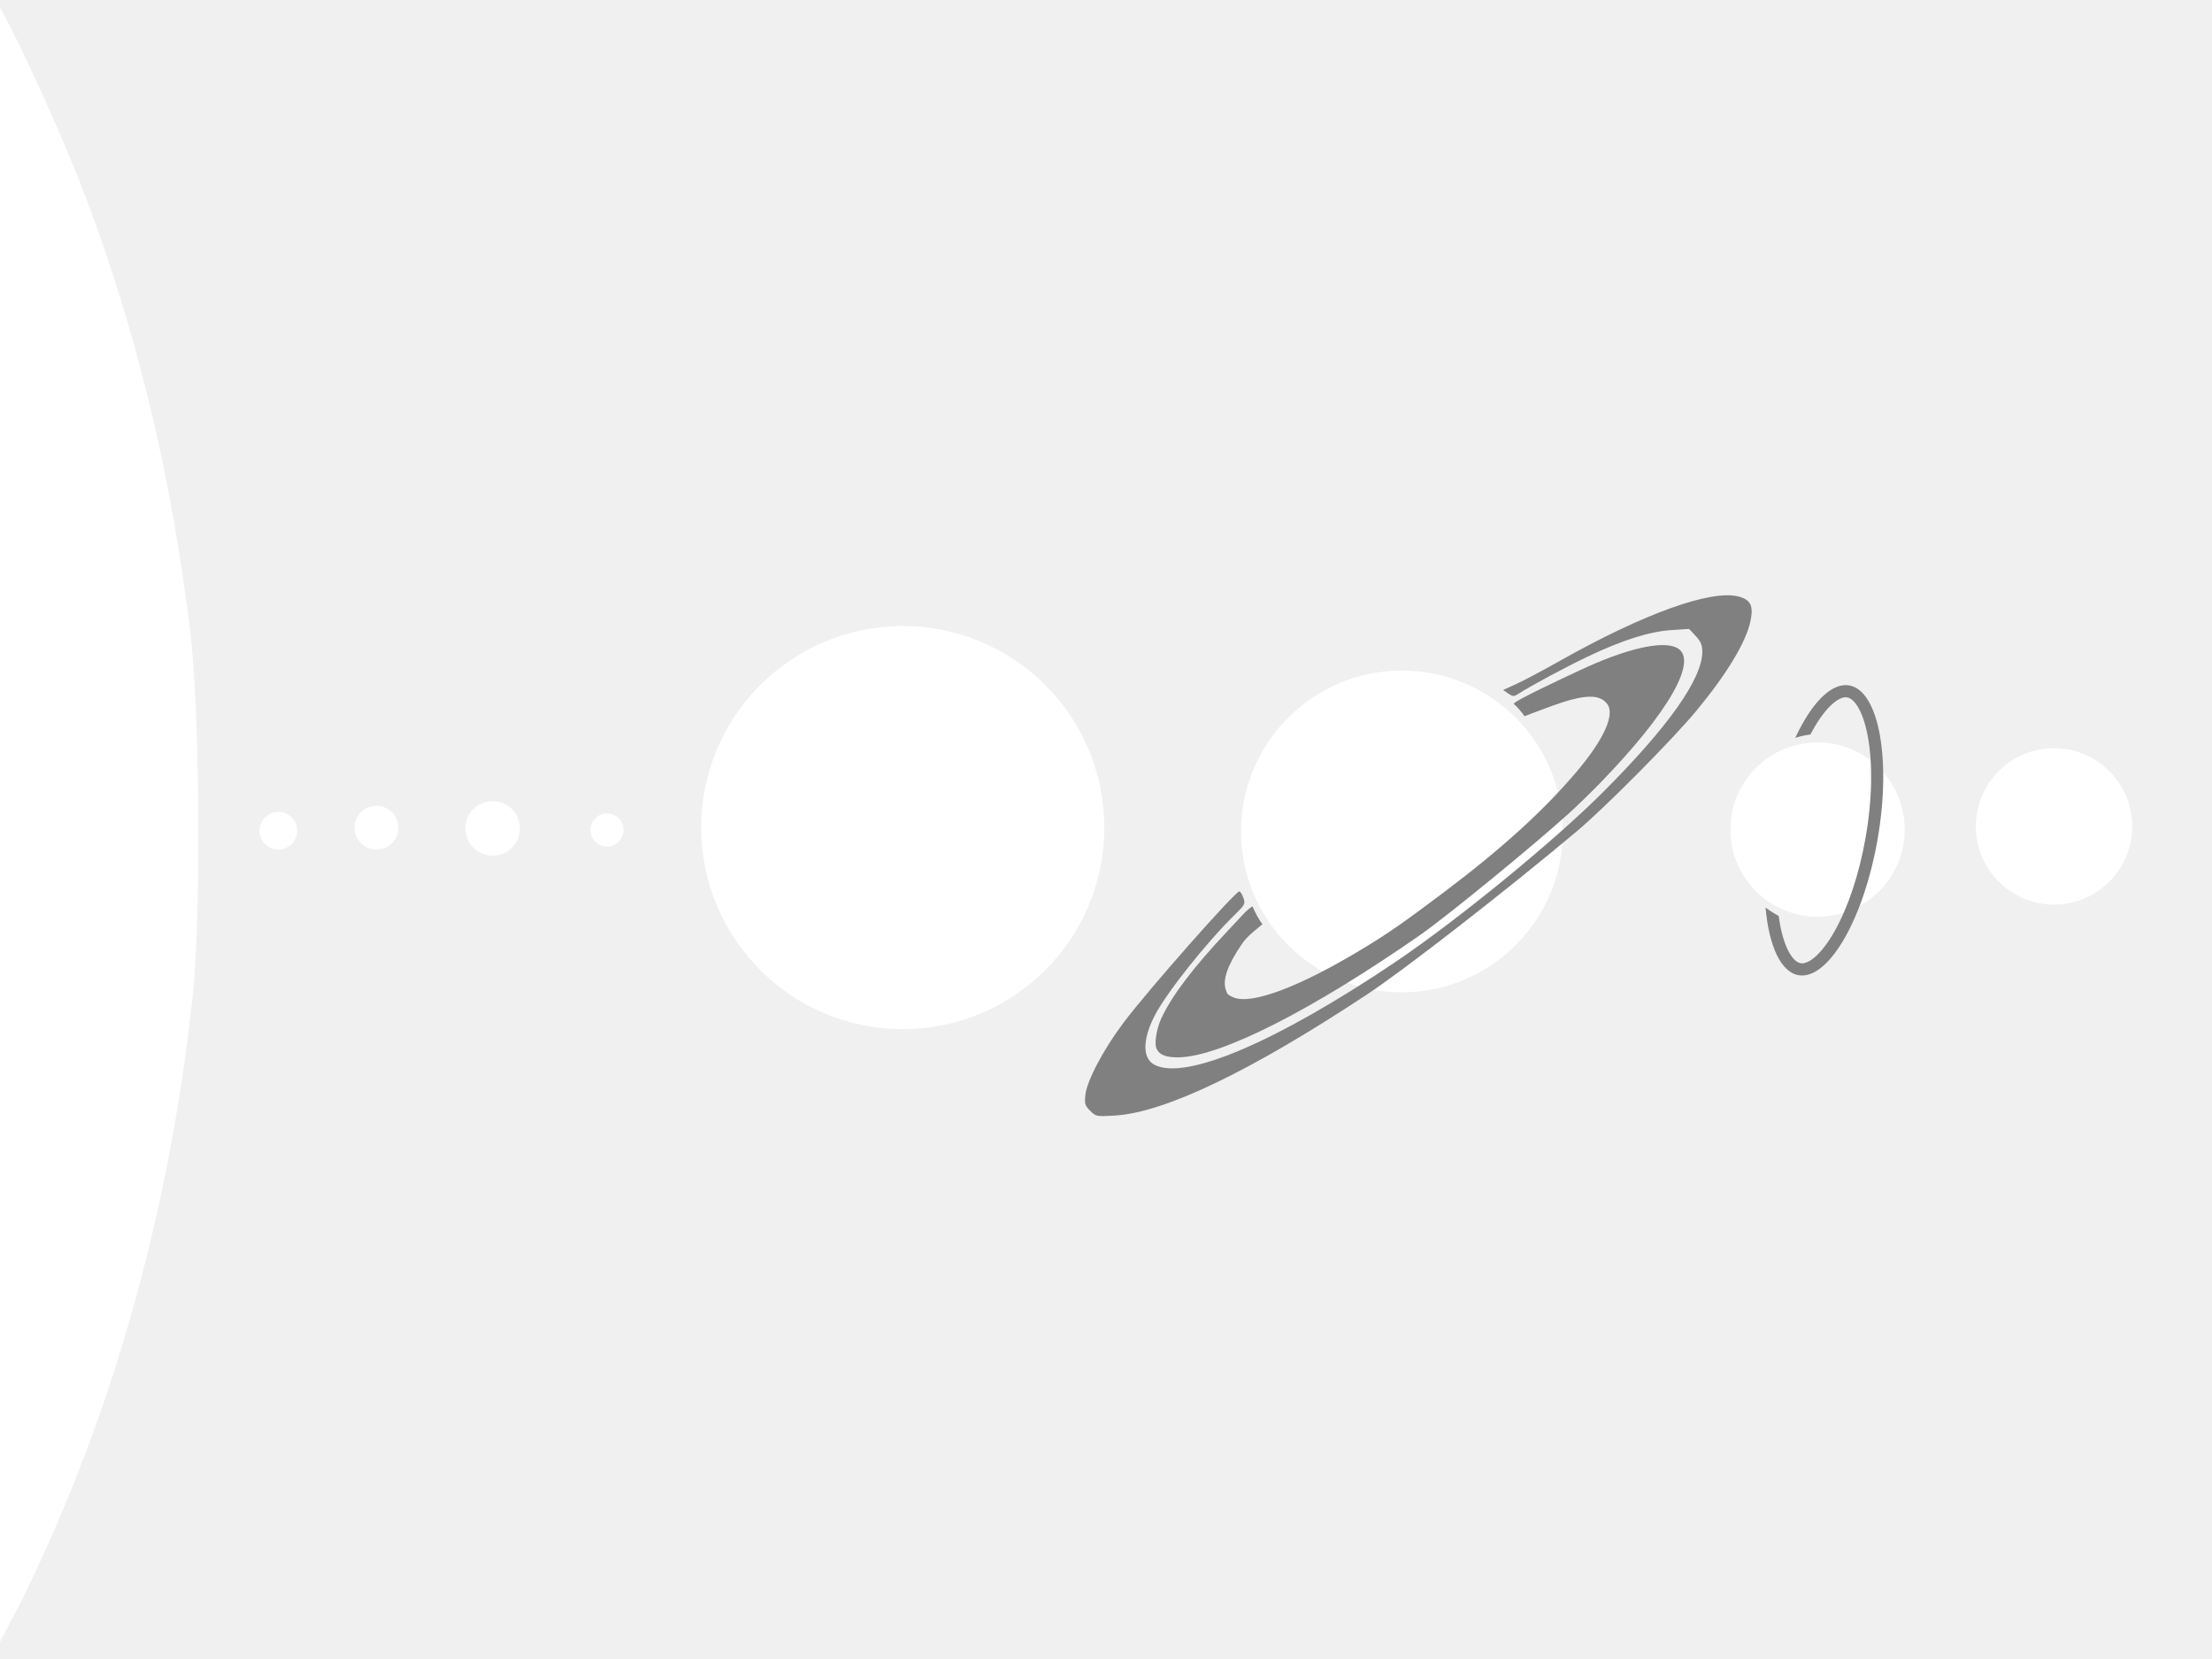
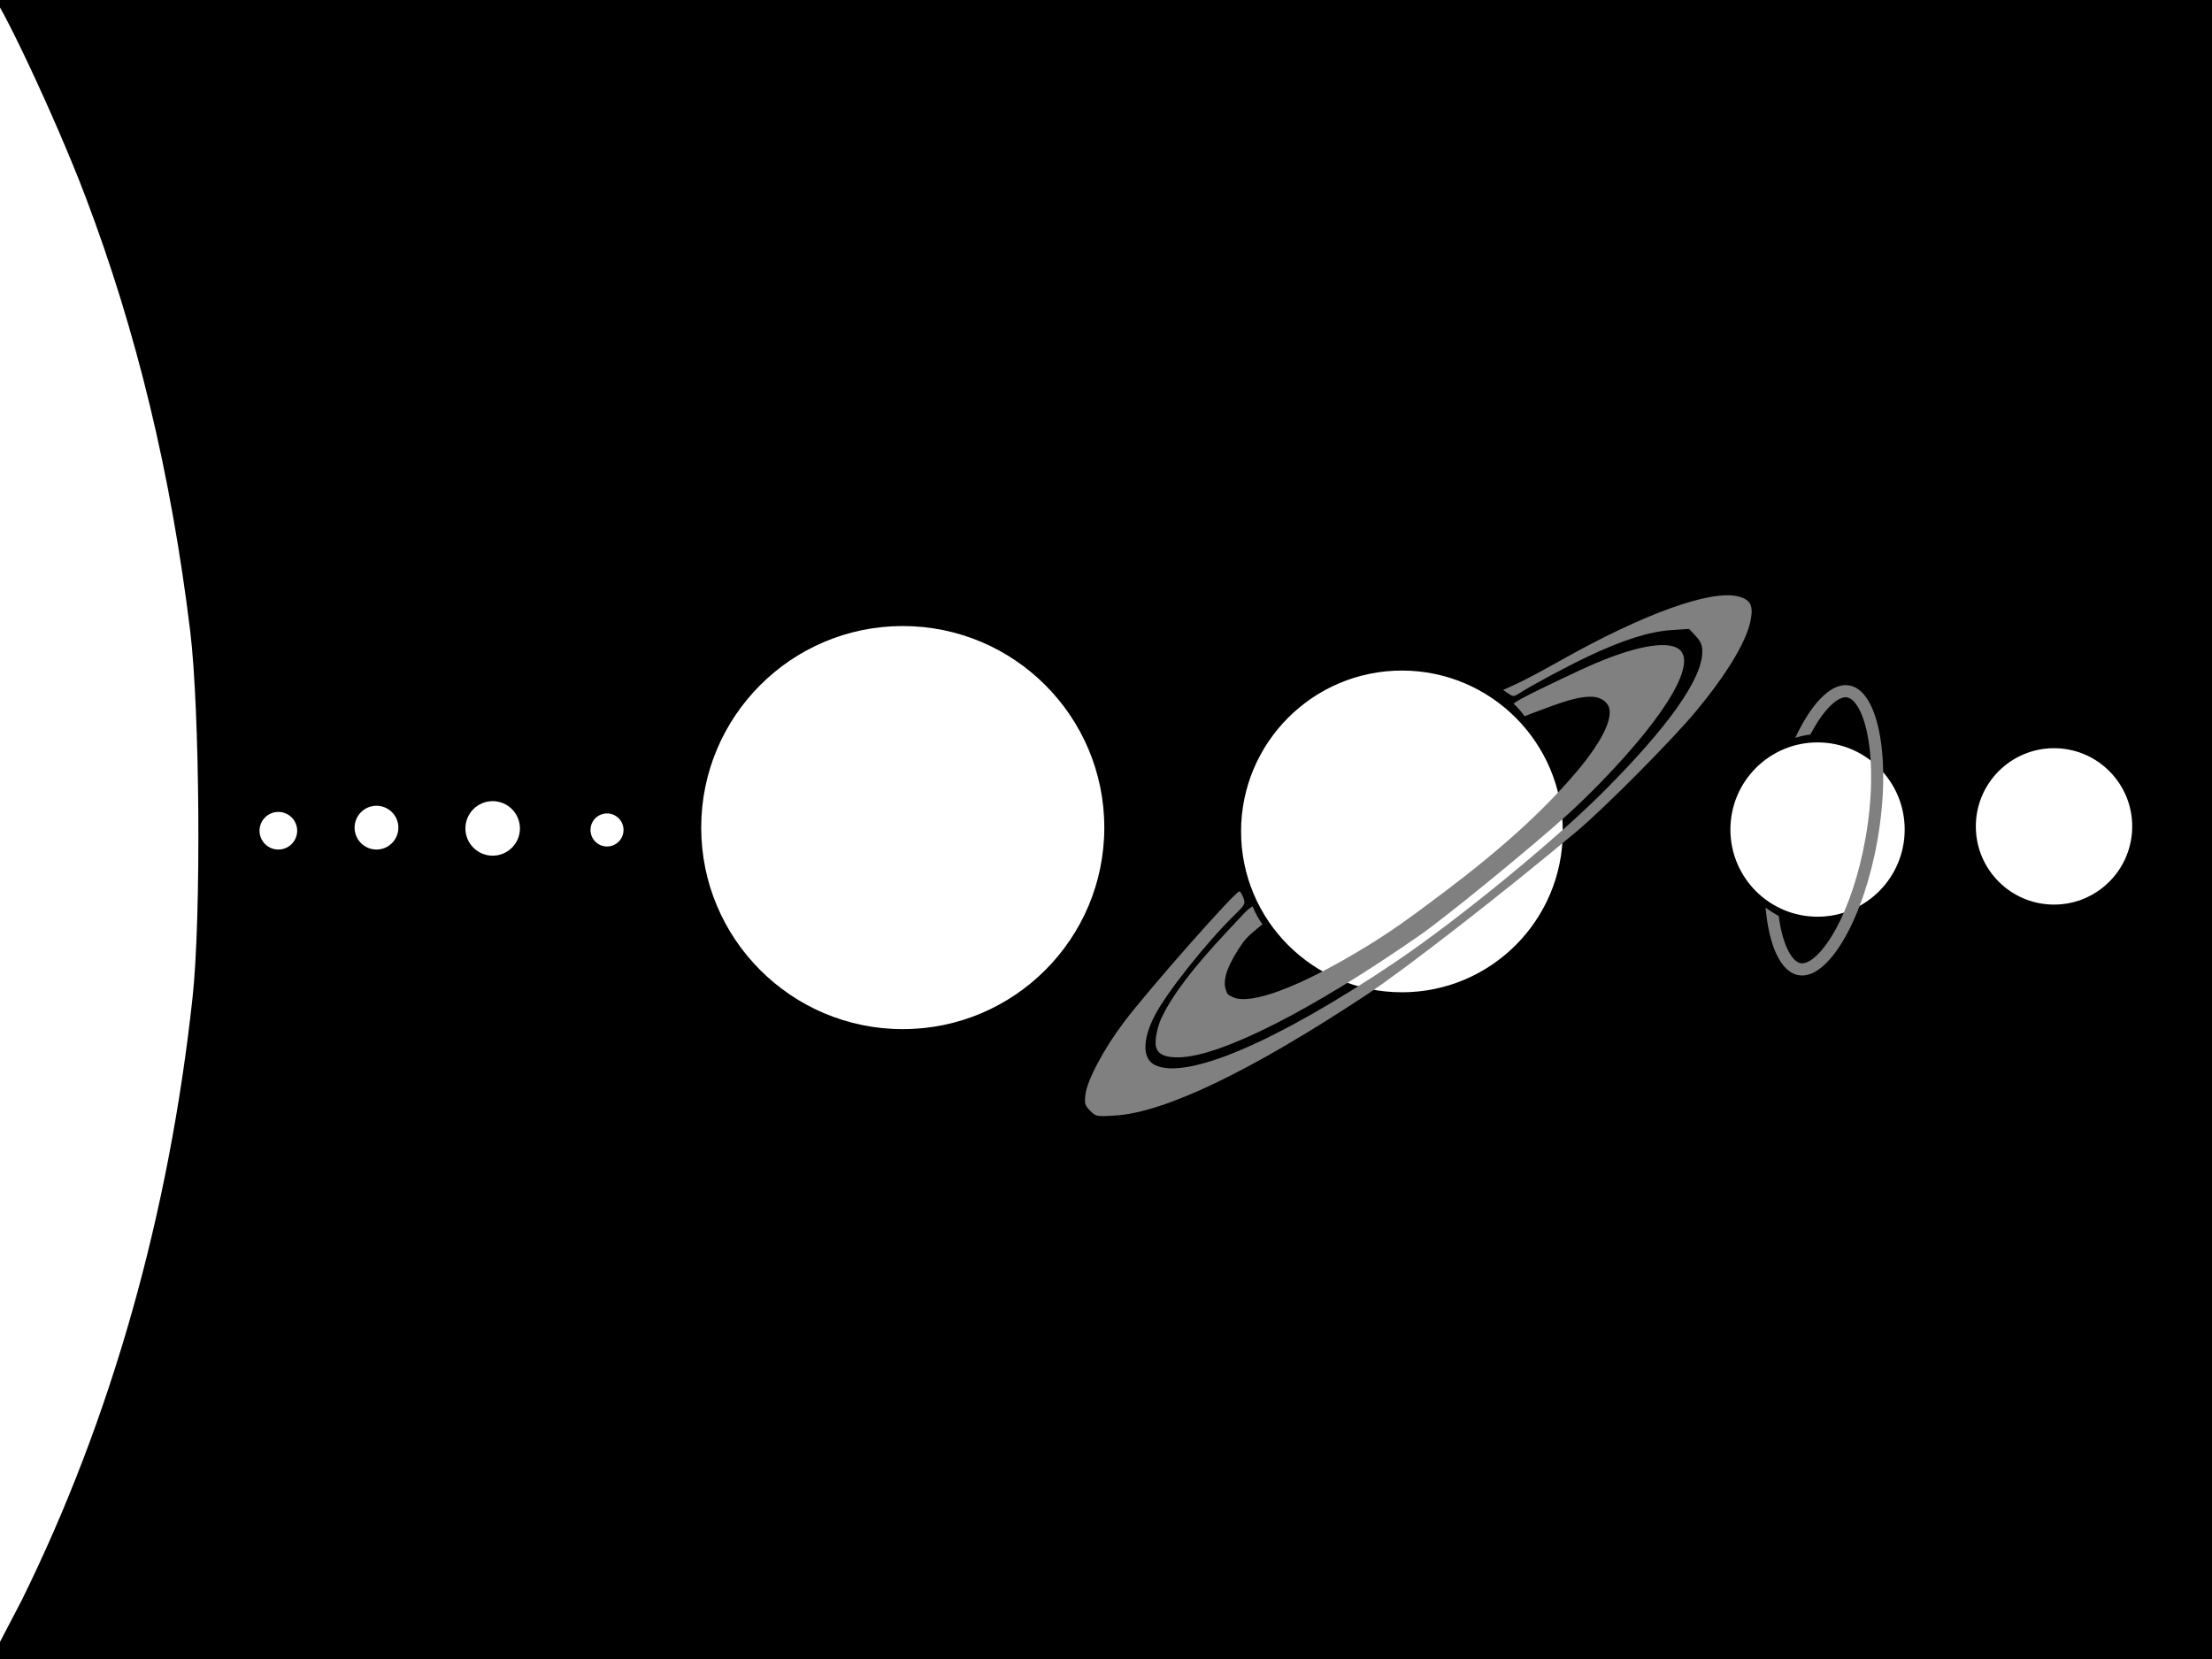
<svg xmlns="http://www.w3.org/2000/svg" viewBox="0 0 1024 768">
-   <rect width="1024" height="768" x="0" y="0" fill="none" />
+   <rect width="1024" height="768" id="P008WIImgRct0" fill="#000" />
  <circle r="93.302" cy="383.113" cx="417.911" style="fill:#ffffff;" />
  <circle r="8.711" cy="384.571" cx="128.857" style="fill:#ffffff;" />
  <circle r="10.133" cy="383.143" cx="174.286" style="fill:#ffffff;" />
  <circle r="12.621" cy="383.5" cx="228.071" style="fill:#ffffff;" />
  <circle r="7.645" cy="384.214" cx="281" style="fill:#ffffff;" />
  <circle r="36.196" cy="382.564" cx="950.869" id="path4297-8" style="fill:#ffffff;" />
  <path d="m -3.999,382.738 c 0,-211.453 -0.547,-385.01 0,-385.01 2.74,0 29.425,56.055 43.513,93.156 23.759,62.571 39.679,128.584 48.527,201.212 4.506,36.99 5.141,132.3 1.128,169.388 C 78.258,562.325 51.533,656.707 10.099,740.718 L -3.999,767.747 Z" style="fill:#ffffff;" />
  <path d="m 881.736,384.023 c 0,22.282 -18.06,40.344 -40.34,40.344 -22.28,0 -40.342,-18.062 -40.342,-40.344 0,-22.28 18.062,-40.342 40.342,-40.342 22.28,0 40.34,18.062 40.34,40.342 z" style="fill:#ffffff;" />
  <path d="m 856.091,317.303 c -0.422,-0.076 -0.849,-0.123 -1.284,-0.14 -7.947,-0.316 -16.64,9.171 -23.721,24.402 2.264,-0.7 4.607,-1.225 7.011,-1.559 0.414,-0.79 0.833,-1.565 1.26,-2.318 2.872,-5.097 5.932,-9.163 8.861,-11.762 2.392,-2.123 4.595,-3.206 6.367,-3.136 l 0,0 c 0.18,0.011 0.357,0.024 0.533,0.058 2.113,0.373 3.848,2.578 4.927,4.363 1.982,3.266 3.586,8.057 4.644,13.858 1.132,6.193 1.637,13.307 1.493,21.138 -0.152,8.205 -1.005,16.81 -2.544,25.577 -2.929,16.705 -8.021,32.069 -14.33,43.273 -2.872,5.095 -5.936,9.161 -8.861,11.758 -2.392,2.125 -4.595,3.208 -6.367,3.138 -0.181,-0.011 -0.357,-0.024 -0.537,-0.058 -2.113,-0.373 -3.844,-2.58 -4.927,-4.361 -1.977,-3.266 -3.581,-8.058 -4.644,-13.858 -0.217,-1.19 -0.41,-2.416 -0.578,-3.672 -2.129,-1.128 -4.156,-2.421 -6.064,-3.865 1.559,17.608 6.97,29.838 15.241,31.298 0.427,0.078 0.853,0.123 1.284,0.14 13.435,0.533 29.009,-26.929 35.298,-62.818 6.496,-37.042 0.648,-69.036 -13.062,-71.458 z" style="fill:#808080;" />
  <circle r="74.465" cy="384.887" cx="648.992" id="path4297-2-1-2" style="fill:#ffffff;" />
  <path d="m 657.411,432.848 c -49.567,34.526 -91.739,55.983 -111.267,56.611 -6.552,0.211 -9.981,-1.258 -10.973,-4.7 -0.731,-2.536 0.42,-8.961 2.361,-13.18 4.811,-10.457 14.785,-23.634 30.627,-40.459 3.708,-3.938 7.196,-7.665 7.751,-8.282 0.71,-0.789 3.663,-3.541 4.004,-3.113 1.018,2.539 2.808,5.914 4.499,8.139 -3.476,2.895 -7.133,5.704 -9.207,8.714 -6.786,9.851 -9.291,16.721 -7.802,21.392 0.768,2.409 0.834,2.481 3.384,3.661 8.336,3.855 31.533,-4.965 61.782,-23.491 10.912,-6.683 18.591,-12.058 36.045,-25.232 26.604,-20.079 45.608,-37.318 60.836,-55.185 13.031,-15.289 18.382,-27.071 14.503,-31.934 -3.702,-4.641 -10.69,-4.363 -25.571,1.017 -7.662,2.77 -12.621,4.762 -12.621,4.762 -1.559,-2.298 -3.934,-4.818 -4.994,-5.713 -0.347,-1.16 22.966,-11.995 30.252,-15.414 21.484,-10.081 38.178,-14.012 45.115,-10.623 10.57,5.164 -3.355,29.76 -35.602,62.885 -4.183,4.297 -10.587,10.517 -14.23,13.821 -16.658,15.11 -56.573,47.743 -68.893,56.324 z" style="fill:#808080;" />
  <path style="fill:#808080;" d="m 504.67,514.217 c -2.4,-2.4 -2.673,-3.31 -2.213,-7.389 0.75,-6.656 8.466,-21.214 17.807,-33.597 11.469,-15.206 51.542,-60.592 53.498,-60.592 0.388,0 1.204,1.322 1.813,2.937 1.043,2.764 0.813,3.226 -3.898,7.829 -13.343,13.036 -32.02,36.604 -37.306,47.076 -5.539,10.972 -5.498,19.554 0.108,22.453 14.321,7.406 56.339,-10.502 111.141,-47.368 28.864,-19.417 73.698,-56.07 96.471,-78.868 30.348,-30.381 45.96,-52.477 45.96,-65.048 0,-3.008 -0.733,-4.738 -3.062,-7.232 l -3.062,-3.278 -8.302,0.554 c -10.099,0.673 -22.593,4.636 -38.584,12.237 -10.287,4.89 -26.817,13.778 -32.399,17.421 -1.763,1.151 -2.422,1.106 -4.431,-0.302 l -2.36,-1.653 6.102,-2.77 c 3.356,-1.523 12.263,-6.247 19.793,-10.498 39.213,-22.134 70.57,-33.407 83.27,-29.935 5.517,1.508 6.818,4.358 5.275,11.553 -2.071,9.655 -11.004,24.417 -24.989,41.294 -11.041,13.325 -42.252,44.783 -55.344,55.782 -32.654,27.434 -79.675,64.004 -97.143,75.552 -53.766,35.542 -93.486,54.624 -116.658,56.043 -8.493,0.52 -8.83,0.456 -11.487,-2.201 z" />
</svg>
